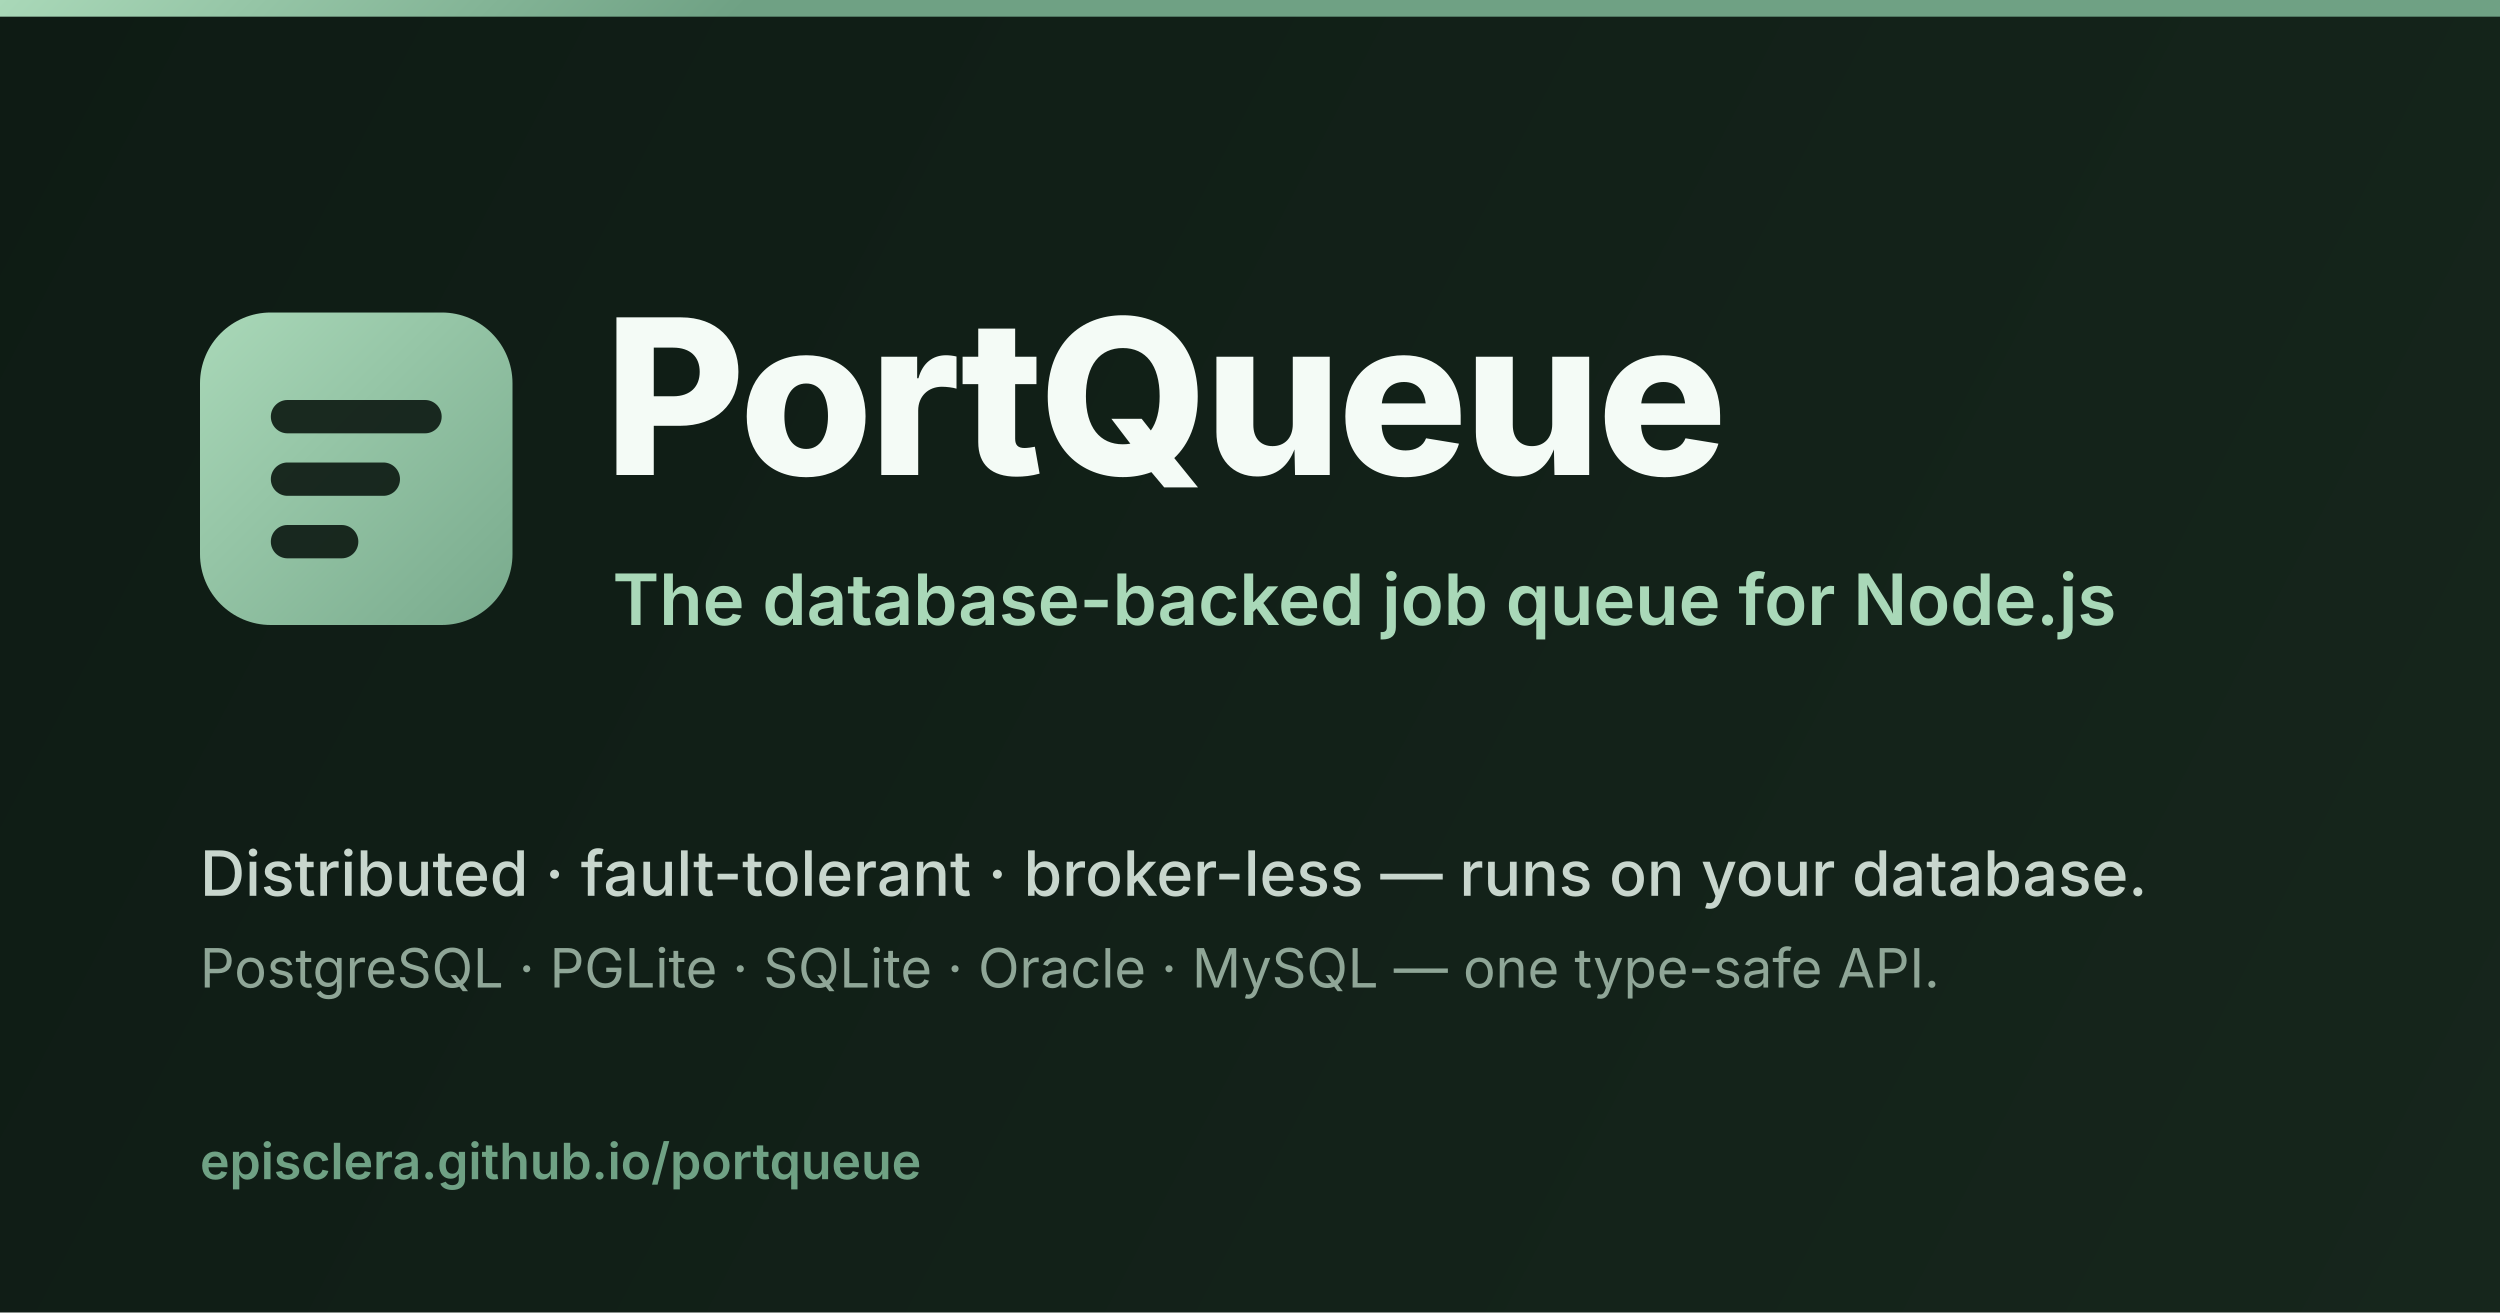
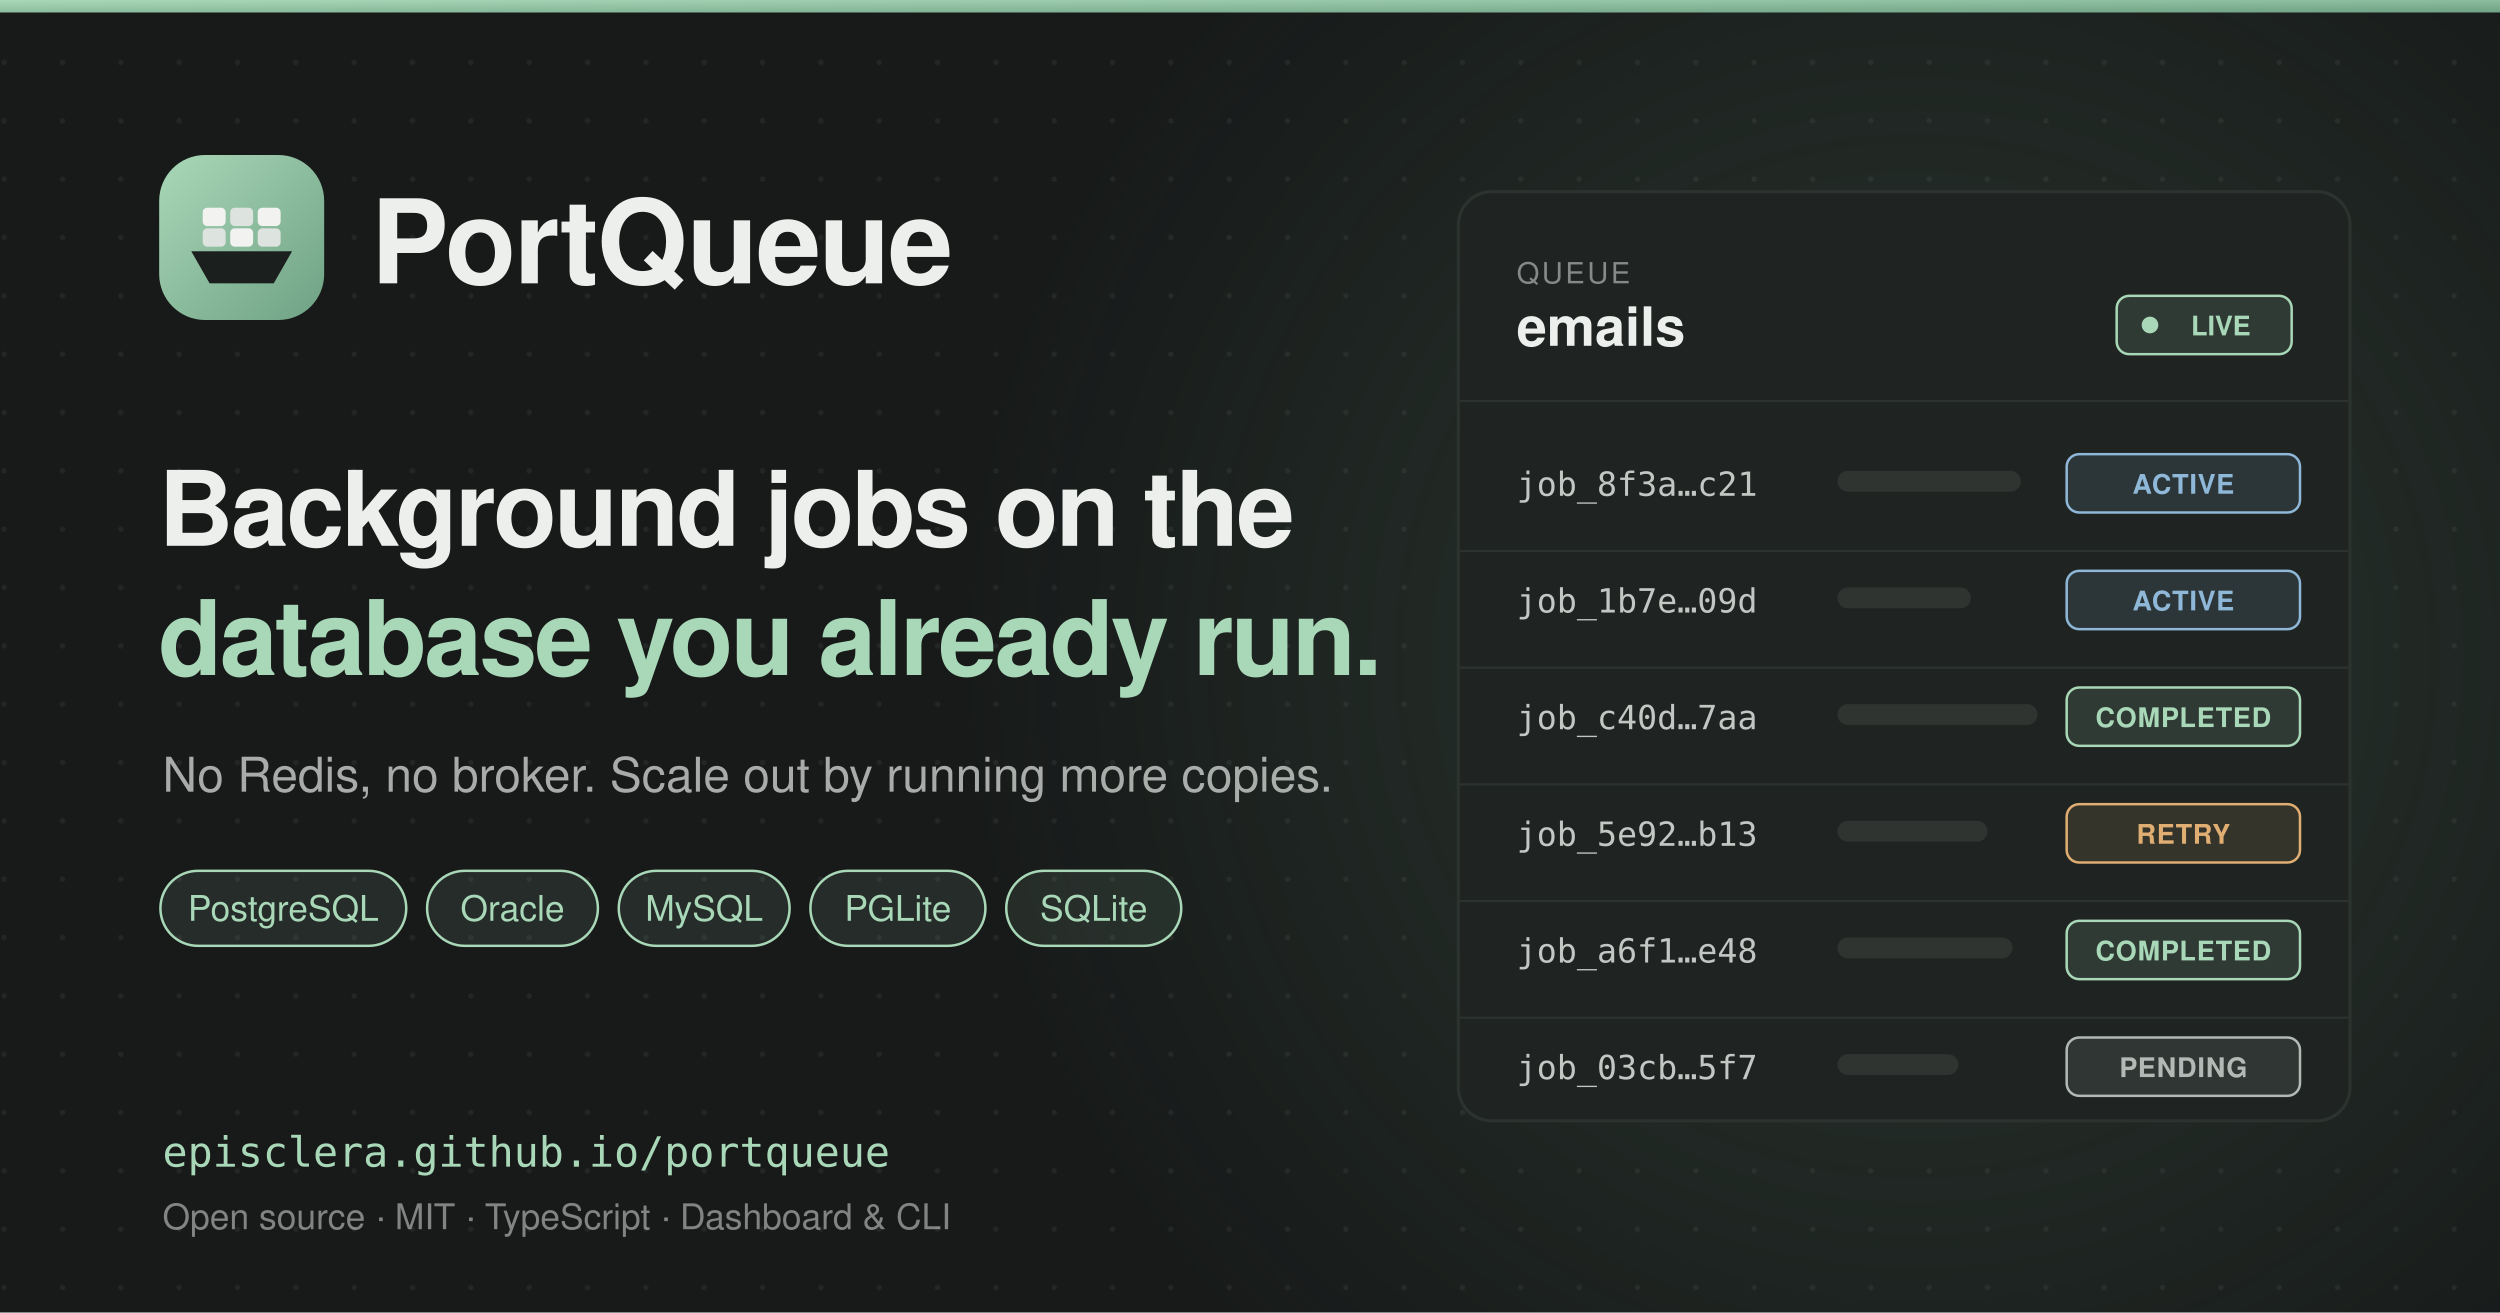
- <svg xmlns="http://www.w3.org/2000/svg" width="1200" height="630" viewBox="0 0 1200 630" role="img" aria-label="PortQueue — the distributed, database-backed job queue">
+ <svg xmlns="http://www.w3.org/2000/svg" width="1200" height="630" viewBox="0 0 1200 630" role="img" aria-label="PortQueue: background jobs on the database you already run">
  <defs>
-     <linearGradient id="bg" x1="0" y1="0" x2="1200" y2="630" gradientUnits="userSpaceOnUse">
-       <stop offset="0" stop-color="#0E1B14" />
-       <stop offset="1" stop-color="#16261C" />
-     </linearGradient>
-     <linearGradient id="mark" x1="0" y1="0" x2="180" y2="180" gradientUnits="userSpaceOnUse">
+     <linearGradient id="brand" x1="0" y1="0" x2="1" y2="1">
      <stop offset="0" stop-color="#A9D8B8" />
      <stop offset="1" stop-color="#6FA184" />
    </linearGradient>
+     <radialGradient id="glow" cx="920" cy="315" r="460" gradientUnits="userSpaceOnUse">
+       <stop offset="0" stop-color="#6FA184" stop-opacity="0.22" />
+       <stop offset="1" stop-color="#6FA184" stop-opacity="0" />
+     </radialGradient>
+     <pattern id="dots" width="28" height="28" patternUnits="userSpaceOnUse">
+       <circle cx="2" cy="2" r="1.3" fill="#EDEFEC" fill-opacity="0.06" />
+     </pattern>
  </defs>
-   <rect width="1200" height="630" fill="url(#bg)" />
-   <rect x="0" y="0" width="1200" height="8" fill="url(#mark)" />
-   <g transform="translate(96,150)">
-     <rect x="0" y="0" width="150" height="150" rx="34" fill="url(#mark)" />
-     <g fill="#0E1B14" opacity="0.92">
-       <rect x="34" y="42" width="82" height="16" rx="8" />
-       <rect x="34" y="72" width="62" height="16" rx="8" />
-       <rect x="34" y="102" width="42" height="16" rx="8" />
+   <rect width="1200" height="630" fill="#171A19" />
+   <rect width="1200" height="630" fill="url(#dots)" />
+   <rect width="1200" height="630" fill="url(#glow)" />
+   <rect width="1200" height="6" fill="url(#brand)" />
+   <g transform="translate(72,70) scale(2.2)">
+     <rect x="2" y="2" width="36" height="36" rx="10" fill="url(#brand)" />
+     <path d="M9 23 L31 23 L27 30 L13 30 Z" fill="#1B1F1D" />
+     <rect x="11.5" y="13.5" width="5" height="4" rx="1" fill="#F2F3F1" />
+     <rect x="17.5" y="13.5" width="5" height="4" rx="1" fill="#DDE3DE" />
+     <rect x="23.5" y="13.5" width="5" height="4" rx="1" fill="#F2F3F1" />
+     <rect x="11.5" y="18" width="5" height="4" rx="1" fill="#DDE3DE" />
+     <rect x="17.5" y="18" width="5" height="4" rx="1" fill="#F2F3F1" />
+     <rect x="23.5" y="18" width="5" height="4" rx="1" fill="#DDE3DE" />
+   </g>
+   <text x="178" y="136" font-family="'Space Grotesk', 'Helvetica Neue', Helvetica, Arial, sans-serif" font-size="56" font-weight="700" fill="#EDEFEC" letter-spacing="-1">PortQueue</text>
+   <g font-family="'Space Grotesk', 'Helvetica Neue', Helvetica, Arial, sans-serif" font-weight="700" letter-spacing="-1.2">
+     <text x="76" y="262" font-size="50" fill="#EDEFEC">Background jobs on the</text>
+     <text x="76" y="324" font-size="50" fill="#A9D8B8">database you already run.</text>
+   </g>
+   <text x="78" y="380" font-family="'Helvetica Neue', Helvetica, Arial, sans-serif" font-size="23" font-weight="400" fill="#EDEFEC" fill-opacity="0.68">No Redis, no broker. Scale out by running more copies.</text>
+   <g font-family="'Helvetica Neue', Helvetica, Arial, sans-serif" font-size="17" font-weight="500" fill="#A9D8B8" text-anchor="middle">
+     <g>
+       <rect x="77" y="418" width="118" height="36" rx="18" fill="#A9D8B8" fill-opacity="0.1" stroke="#A9D8B8" stroke-width="1.2" />
+       <text x="136" y="442">PostgreSQL</text>
+     </g>
+     <g>
+       <rect x="205" y="418" width="82" height="36" rx="18" fill="#A9D8B8" fill-opacity="0.1" stroke="#A9D8B8" stroke-width="1.2" />
+       <text x="246" y="442">Oracle</text>
+     </g>
+     <g>
+       <rect x="297" y="418" width="82" height="36" rx="18" fill="#A9D8B8" fill-opacity="0.1" stroke="#A9D8B8" stroke-width="1.2" />
+       <text x="338" y="442">MySQL</text>
+     </g>
+     <g>
+       <rect x="389" y="418" width="84" height="36" rx="18" fill="#A9D8B8" fill-opacity="0.1" stroke="#A9D8B8" stroke-width="1.2" />
+       <text x="431" y="442">PGLite</text>
+     </g>
+     <g>
+       <rect x="483" y="418" width="84" height="36" rx="18" fill="#A9D8B8" fill-opacity="0.1" stroke="#A9D8B8" stroke-width="1.2" />
+       <text x="525" y="442">SQLite</text>
    </g>
  </g>
-   <text x="290" y="228" font-family="Inter, Helvetica, Arial, sans-serif" font-size="104" font-weight="800" fill="#F4FBF6" letter-spacing="-2">PortQueue</text>
-   <text x="294" y="300" font-family="Inter, Helvetica, Arial, sans-serif" font-size="34" font-weight="600" fill="#A9D8B8">The database-backed job queue for Node.js</text>
-   <text x="96" y="430" font-family="Inter, Helvetica, Arial, sans-serif" font-size="30" font-weight="500" fill="#C8D6CD">Distributed · fault-tolerant · broker-less — runs on your database.</text>
-   <text x="96" y="474" font-family="Inter, Helvetica, Arial, sans-serif" font-size="26" font-weight="400" fill="#8FA697">PostgreSQL · PGLite · SQLite · Oracle · MySQL — one type-safe API.</text>
-   <text x="96" y="566" font-family="Inter, Helvetica, Arial, sans-serif" font-size="24" font-weight="600" fill="#6FA184">episclera.github.io/portqueue</text>
+   <text x="78" y="560" font-family="'JetBrains Mono', 'SF Mono', Menlo, monospace" font-size="20" font-weight="500" fill="#A9D8B8">episclera.github.io/portqueue</text>
+   <text x="78" y="590" font-family="'Helvetica Neue', Helvetica, Arial, sans-serif" font-size="17" fill="#EDEFEC" fill-opacity="0.5">Open source · MIT · TypeScript · Dashboard &amp; CLI</text>
+   <g transform="translate(700,92)">
+     <rect width="428" height="446" rx="16" fill="#1F2422" stroke="#2C332F" stroke-width="1.5" />
+     <text x="28" y="44" font-family="'Helvetica Neue', Helvetica, Arial, sans-serif" font-size="14" font-weight="500" fill="#EDEFEC" fill-opacity="0.5" letter-spacing="1.2">QUEUE</text>
+     <text x="28" y="74" font-family="'Space Grotesk', 'Helvetica Neue', Helvetica, Arial, sans-serif" font-size="26" font-weight="700" fill="#EDEFEC">emails</text>
+     <g transform="translate(316,50)">
+       <rect width="84" height="28" rx="6" fill="#A9D8B8" fill-opacity="0.12" stroke="#A9D8B8" stroke-width="1.2" />
+       <circle cx="16" cy="14" r="4" fill="#A9D8B8" />
+       <text x="50" y="19" font-family="'Helvetica Neue', Helvetica, Arial, sans-serif" font-size="13" font-weight="600" fill="#A9D8B8" text-anchor="middle">LIVE</text>
+     </g>
+     <rect x="0" y="100" width="428" height="1" fill="#2C332F" />
+     <g font-family="'JetBrains Mono', 'SF Mono', Menlo, monospace" font-size="16" fill="#EDEFEC" fill-opacity="0.8">
+       <text x="28" y="146">job_8f3a…c21</text>
+       <text x="28" y="202">job_1b7e…09d</text>
+       <text x="28" y="258">job_c40d…7aa</text>
+       <text x="28" y="314">job_5e92…b13</text>
+       <text x="28" y="370">job_a6f1…e48</text>
+       <text x="28" y="426">job_03cb…5f7</text>
+     </g>
+     <g fill="#EDEFEC" fill-opacity="0.08">
+       <rect x="182" y="134" width="88" height="10" rx="5" />
+       <rect x="182" y="190" width="64" height="10" rx="5" />
+       <rect x="182" y="246" width="96" height="10" rx="5" />
+       <rect x="182" y="302" width="72" height="10" rx="5" />
+       <rect x="182" y="358" width="84" height="10" rx="5" />
+       <rect x="182" y="414" width="58" height="10" rx="5" />
+     </g>
+     <g fill="#2C332F">
+       <rect x="0" y="172" width="428" height="1" />
+       <rect x="0" y="228" width="428" height="1" />
+       <rect x="0" y="284" width="428" height="1" />
+       <rect x="0" y="340" width="428" height="1" />
+       <rect x="0" y="396" width="428" height="1" />
+     </g>
+     <g font-family="'Helvetica Neue', Helvetica, Arial, sans-serif" font-size="13" font-weight="600" text-anchor="middle" letter-spacing="0.4">
+       <rect x="292" y="126" width="112" height="28" rx="6" fill="#8FB8D8" fill-opacity="0.12" stroke="#8FB8D8" stroke-width="1.2" />
+       <text x="348" y="145" fill="#8FB8D8">ACTIVE</text>
+       <rect x="292" y="182" width="112" height="28" rx="6" fill="#8FB8D8" fill-opacity="0.12" stroke="#8FB8D8" stroke-width="1.2" />
+       <text x="348" y="201" fill="#8FB8D8">ACTIVE</text>
+       <rect x="292" y="238" width="112" height="28" rx="6" fill="#A9D8B8" fill-opacity="0.12" stroke="#A9D8B8" stroke-width="1.2" />
+       <text x="348" y="257" fill="#A9D8B8">COMPLETED</text>
+       <rect x="292" y="294" width="112" height="28" rx="6" fill="#E0AE72" fill-opacity="0.12" stroke="#E0AE72" stroke-width="1.2" />
+       <text x="348" y="313" fill="#E0AE72">RETRY</text>
+       <rect x="292" y="350" width="112" height="28" rx="6" fill="#A9D8B8" fill-opacity="0.12" stroke="#A9D8B8" stroke-width="1.2" />
+       <text x="348" y="369" fill="#A9D8B8">COMPLETED</text>
+       <rect x="292" y="406" width="112" height="28" rx="6" fill="#B3B9B5" fill-opacity="0.12" stroke="#B3B9B5" stroke-width="1.2" />
+       <text x="348" y="425" fill="#B3B9B5">PENDING</text>
+     </g>
+   </g>
</svg>
